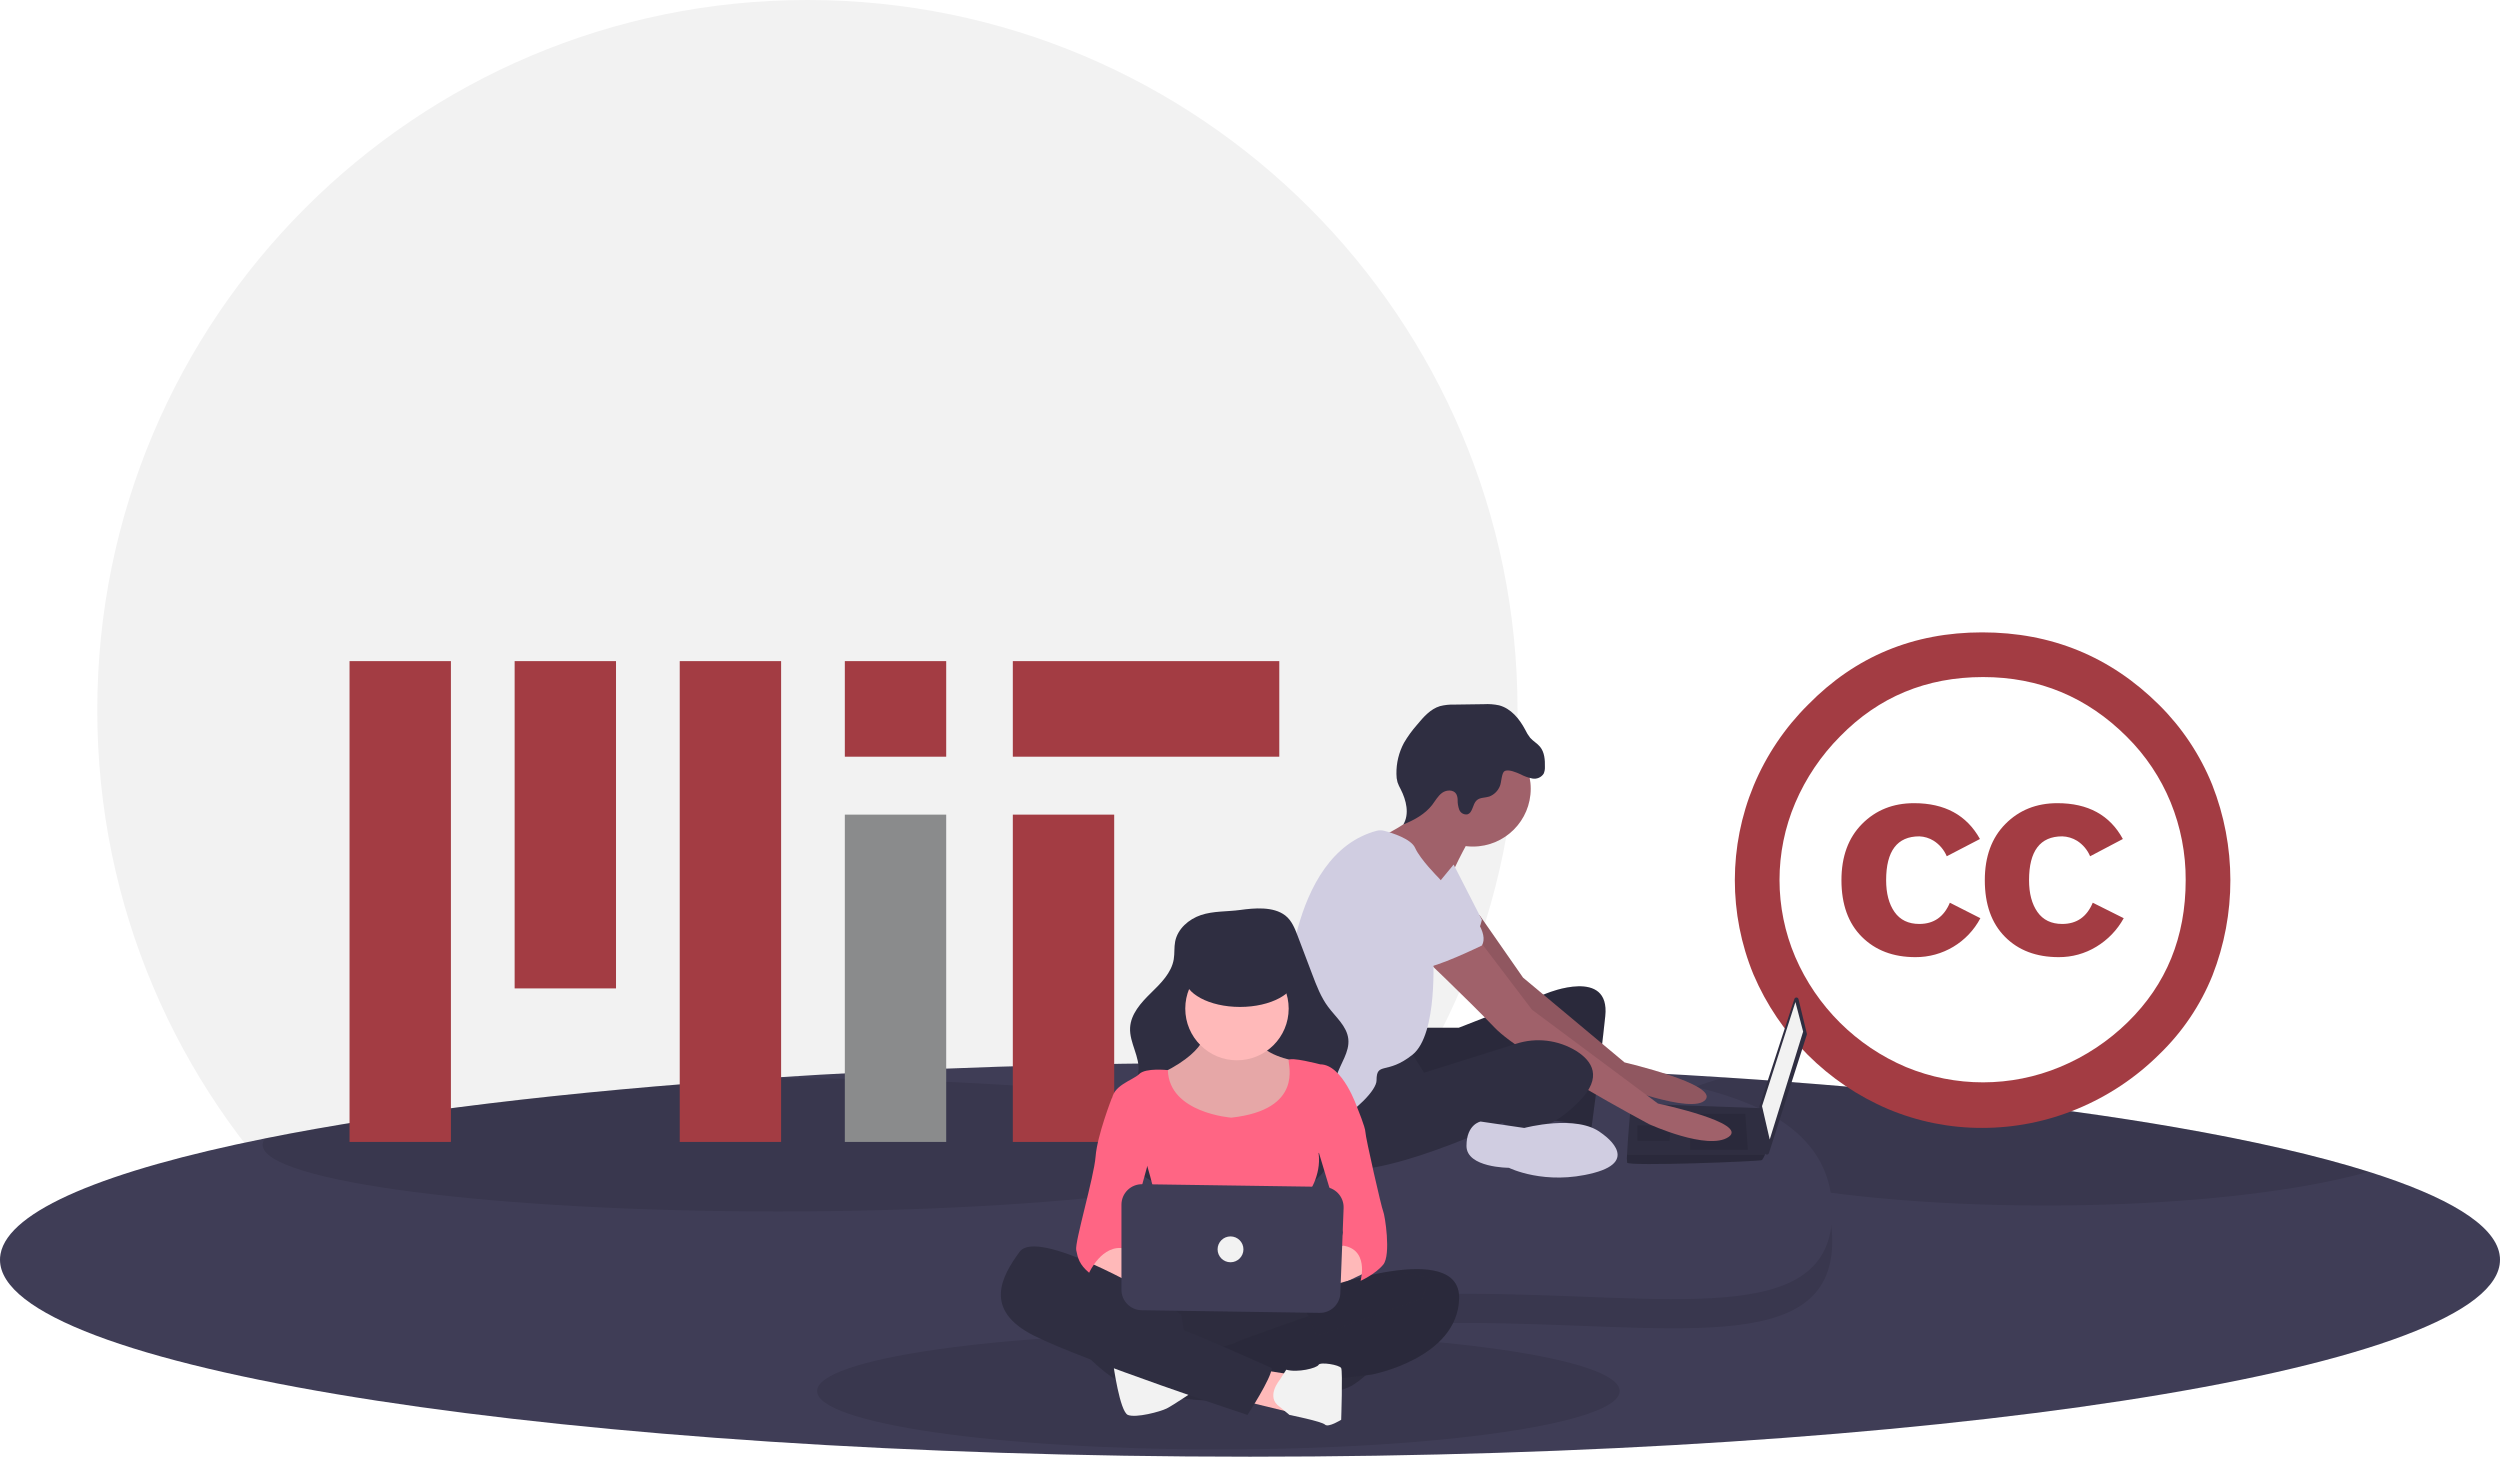
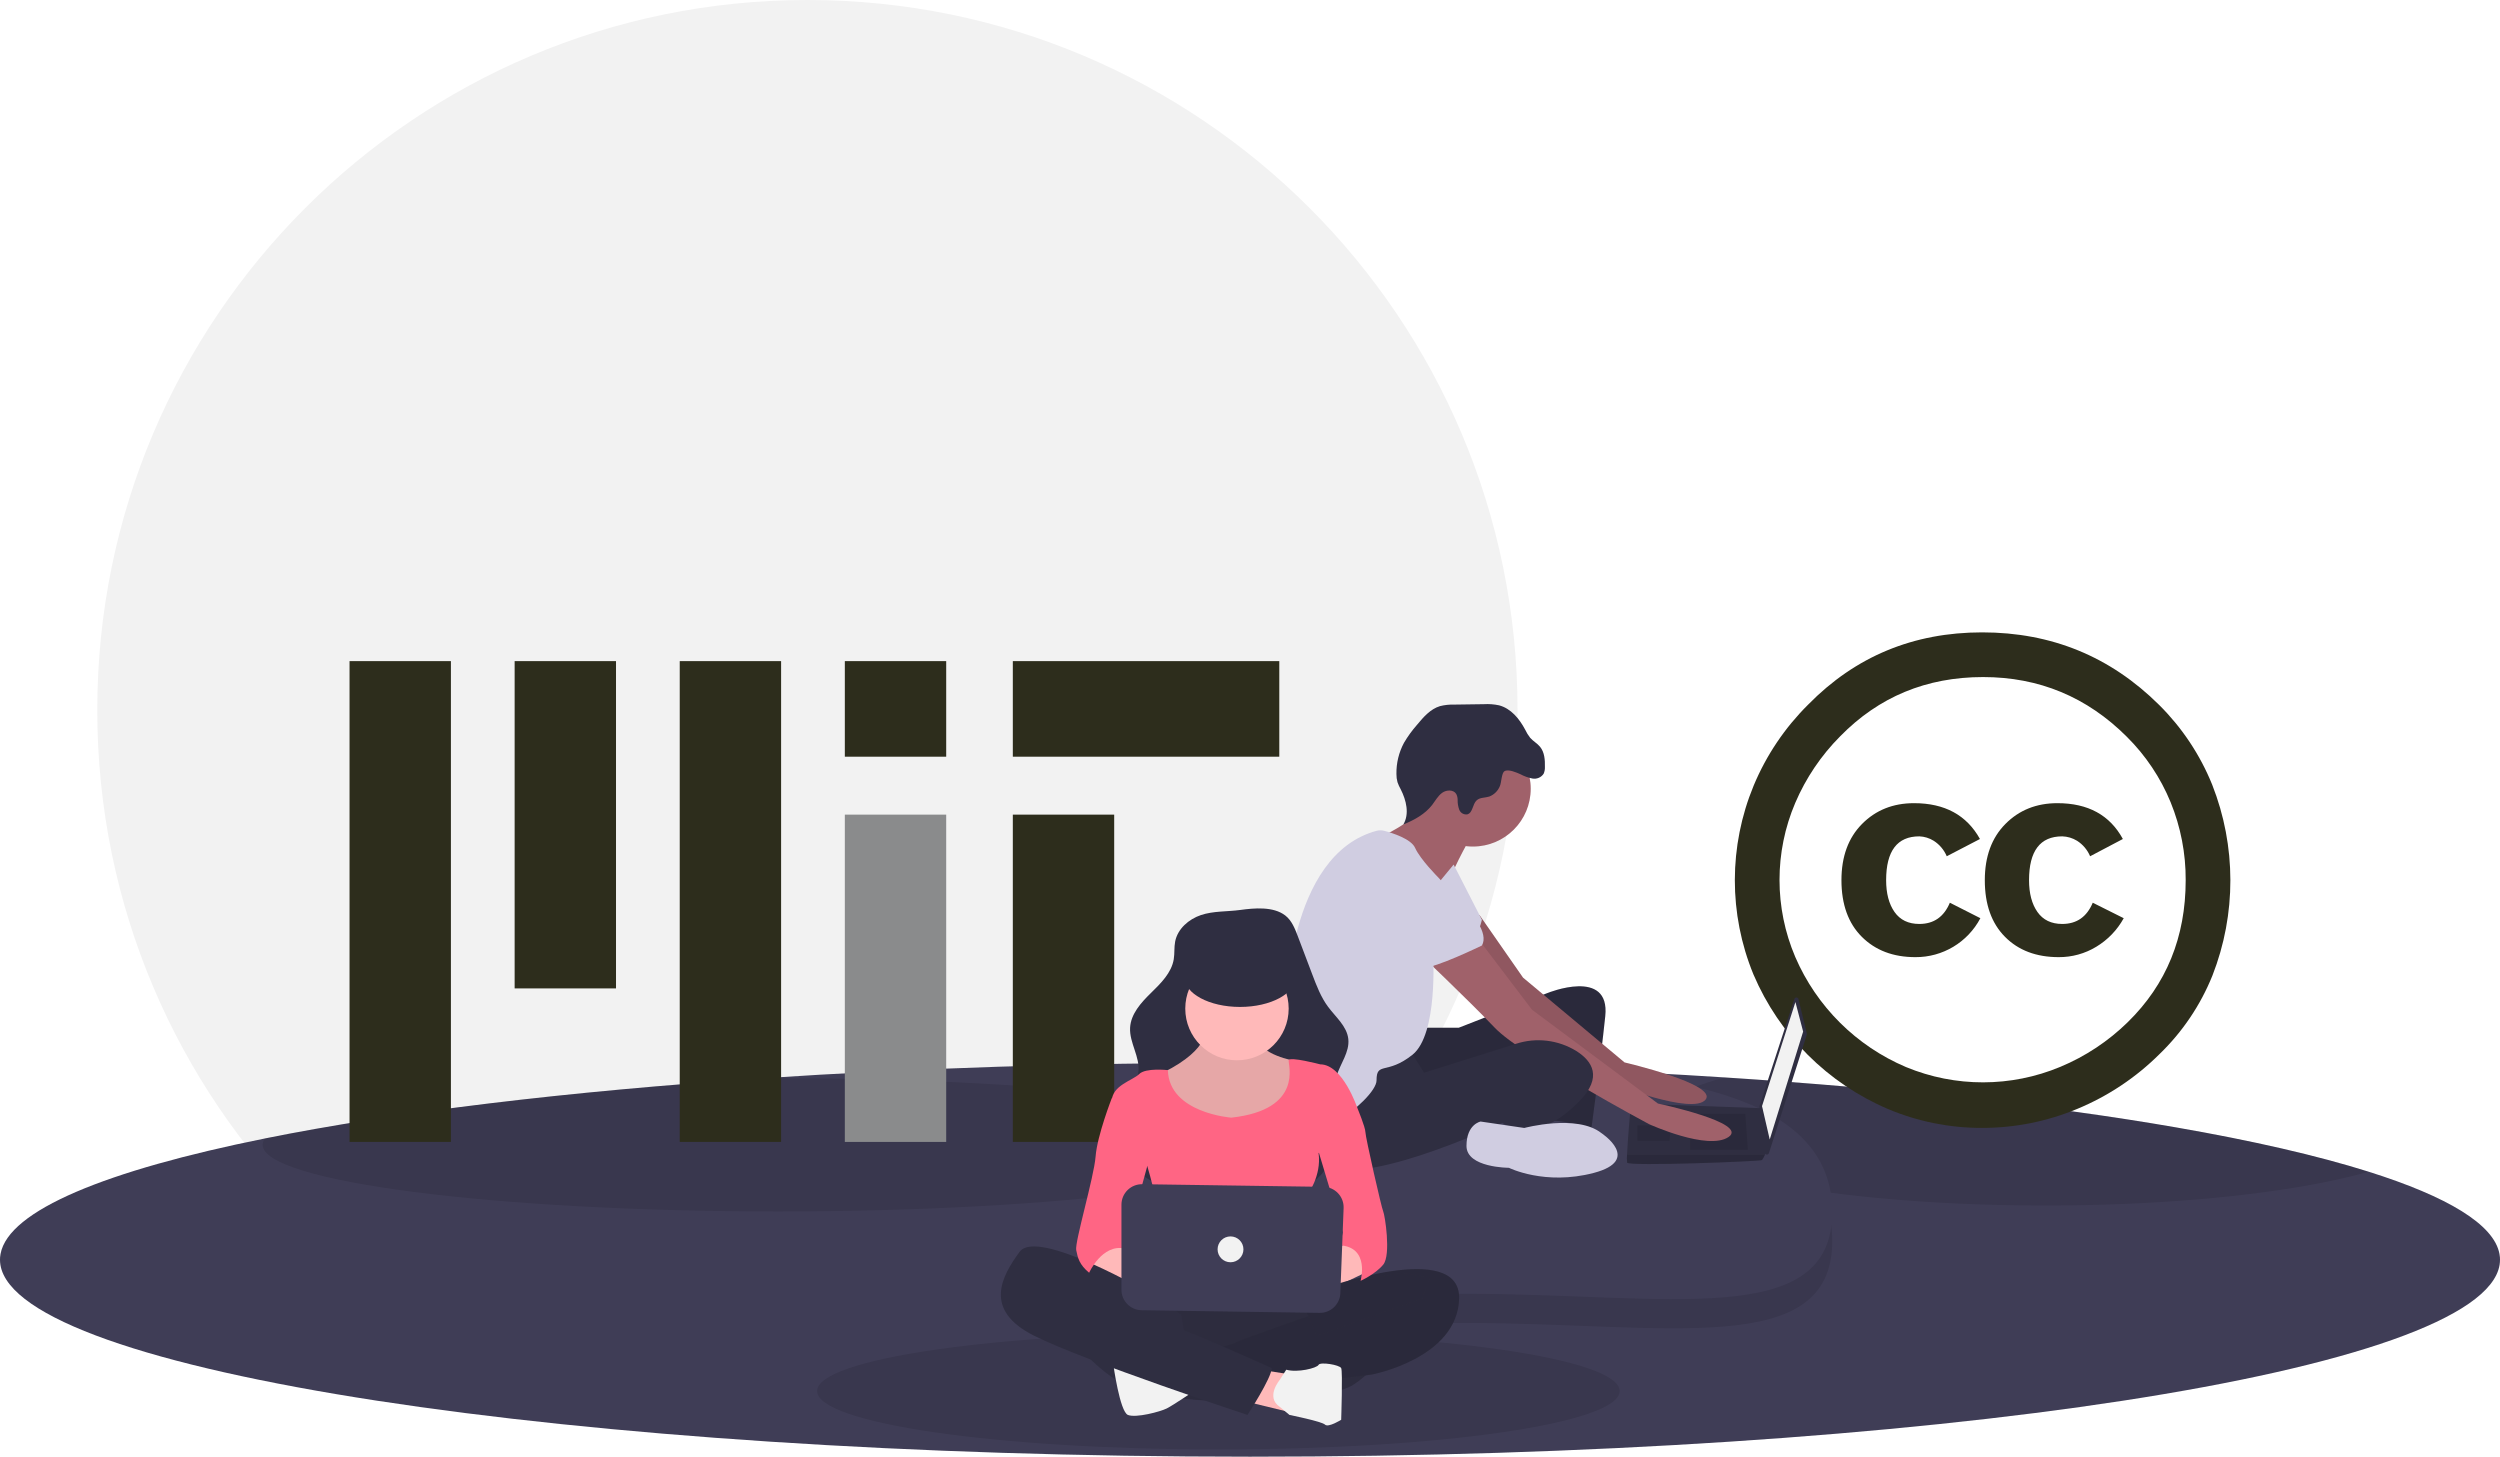
<svg xmlns="http://www.w3.org/2000/svg" id="a58ef234-55dd-4456-b368-278f056cc5c7" data-name="Layer 1" width="1028" height="598.997" viewBox="0 0 1028 598.997">
  <circle cx="332.005" cy="292.004" r="292.004" fill="#f2f2f2" />
  <path d="M1114,668.499a13.69,13.69,0,0,1-.17,2.12c-7.14,43.76-234.46,78.88-513.83,78.88s-506.69-35.12-513.83-78.88a13.675,13.675,0,0,1-.17-2.12c0-.2,0-.41.02-.61,0-.11.01-.21.01-.32a.489.489,0,0,0,.01-.12c.04-.45.1-.88.18-1.32,3.26-17.89,43.35-34.33,108.74-47.5,53.48-10.77,123.89-19.36,204.93-24.76,61.5-4.1,129.12-6.37,200.11-6.37,57.12,0,112.06,1.47,163.38,4.17h.02q16.11.855,31.74,1.87c71.33,4.62,134.63,11.69,185.63,20.54,31.37,5.45,58.1,11.58,79.19,18.22h.01c32.46,10.23,51.6,21.7,53.81,33.83.08.44.14.87.18,1.32a.487.487,0,0,0,.01.12c0,.11.01.21.01.32C1114,668.089,1114,668.299,1114,668.499Z" transform="translate(-86 -150.5013)" fill="#3f3d56" />
  <ellipse cx="501" cy="571.997" rx="165" ry="24" opacity="0.1" />
  <path d="M1059.96,632.299c-5.77,1.65-12.27,3.18-19.4,4.58-29.36,5.78-69.42,9.33-113.53,9.33-49.28,0-93.45-4.43-123.38-11.44-24.84-5.82-39.88-13.39-39.88-21.7,0-7.3,11.64-14.06,31.37-19.53,71.33,4.62,134.63,11.69,185.63,20.54C1012.14,619.529,1038.87,625.659,1059.96,632.299Z" transform="translate(-86 -150.5013)" opacity="0.1" />
  <path d="M618,621.249c0,15.13-94.92,27.4-212,27.4s-212-12.27-212-27.4a4.372,4.372,0,0,1,.96-2.62c53.48-10.77,123.89-19.36,204.93-24.76q3.045-.015,6.11-.01C523.08,593.859,618,606.119,618,621.249Z" transform="translate(-86 -150.5013)" opacity="0.1" />
-   <rect x="416.472" y="334.975" width="41.685" height="134.584" fill="#a33c43" />
-   <rect x="279.506" y="271.851" width="41.685" height="197.708" fill="#a33c43" />
-   <rect x="143.73" y="271.851" width="41.685" height="197.708" fill="#a33c43" />
-   <rect x="211.618" y="271.851" width="41.685" height="134.584" fill="#a33c43" />
-   <rect x="347.393" y="271.851" width="41.685" height="39.303" fill="#a33c43" />
+   <rect x="416.472" y="334.975" width="41.685" height="134.584" fill="#2d2d1c" />
+   <rect x="279.506" y="271.851" width="41.685" height="197.708" fill="#2d2d1c" />
+   <rect x="143.73" y="271.851" width="41.685" height="197.708" fill="#2d2d1c" />
+   <rect x="211.618" y="271.851" width="41.685" height="134.584" fill="#2d2d1c" />
+   <rect x="347.393" y="271.851" width="41.685" height="39.303" fill="#2d2d1c" />
  <rect x="347.393" y="334.975" width="41.685" height="134.584" fill="#8a8b8c" />
-   <rect x="416.472" y="271.851" width="109.573" height="39.303" fill="#a33c43" />
-   <path d="M901.062,410.53q42.748,0,72.774,29.839A97.983,97.983,0,0,1,995.668,473.208a107.346,107.346,0,0,1,.096,78.409,93.533,93.533,0,0,1-21.739,32.294,104.704,104.704,0,0,1-33.841,22.561,101.425,101.425,0,0,1-39.114,7.823,99.015,99.015,0,0,1-38.662-7.734A104.845,104.845,0,0,1,807.007,551.165a101.764,101.764,0,0,1,.089-77.594A102.307,102.307,0,0,1,829.565,440.185Q858.674,410.537,901.062,410.53Zm.369,18.377q-34.93,0-58.768,24.379A87.595,87.595,0,0,0,824.197,480.668a80.789,80.789,0,0,0,0,63.311,86.249,86.249,0,0,0,45.577,45.31,82.687,82.687,0,0,0,63.41-.089,87.995,87.995,0,0,0,27.741-18.374q23.831-23.287,23.828-58.405a83.659,83.659,0,0,0-6.186-32.02,81.465,81.465,0,0,0-18.002-26.929Q935.989,428.909,901.431,428.908Zm-1.277,66.591-13.649,7.097a14.006,14.006,0,0,0-5.365-6.368,12.087,12.087,0,0,0-5.916-1.818q-13.64,0-13.646,18.011,0,8.186,3.454,13.095,3.458,4.914,10.192,4.916,8.916,0,12.557-8.733l12.551,6.368a29.99,29.99,0,0,1-26.745,16.012q-13.644,0-22.016-8.37-8.367-8.367-8.367-23.284,0-14.557,8.46-23.105,8.458-8.549,21.38-8.552Q891.97,480.757,900.155,495.498Zm58.765,0-13.465,7.097a13.992,13.992,0,0,0-5.368-6.368,12.373,12.373,0,0,0-6.094-1.818q-13.644,0-13.649,18.011,0,8.186,3.458,13.095,3.453,4.914,10.192,4.916,8.907,0,12.548-8.733l12.735,6.368a31.277,31.277,0,0,1-11.274,11.736,29.398,29.398,0,0,1-15.464,4.276q-13.831,0-22.099-8.37-8.291-8.367-8.284-23.284,0-14.557,8.463-23.105,8.453-8.549,21.373-8.552Q950.912,480.757,958.919,495.498Z" transform="translate(-86 -150.5013)" fill="#a33c43" />
+   <rect x="416.472" y="271.851" width="109.573" height="39.303" fill="#2d2d1c" />
+   <path d="M901.062,410.53q42.748,0,72.774,29.839A97.983,97.983,0,0,1,995.668,473.208a107.346,107.346,0,0,1,.096,78.409,93.533,93.533,0,0,1-21.739,32.294,104.704,104.704,0,0,1-33.841,22.561,101.425,101.425,0,0,1-39.114,7.823,99.015,99.015,0,0,1-38.662-7.734A104.845,104.845,0,0,1,807.007,551.165a101.764,101.764,0,0,1,.089-77.594A102.307,102.307,0,0,1,829.565,440.185Q858.674,410.537,901.062,410.53Zm.369,18.377q-34.93,0-58.768,24.379A87.595,87.595,0,0,0,824.197,480.668a80.789,80.789,0,0,0,0,63.311,86.249,86.249,0,0,0,45.577,45.31,82.687,82.687,0,0,0,63.41-.089,87.995,87.995,0,0,0,27.741-18.374q23.831-23.287,23.828-58.405a83.659,83.659,0,0,0-6.186-32.02,81.465,81.465,0,0,0-18.002-26.929Q935.989,428.909,901.431,428.908Zm-1.277,66.591-13.649,7.097a14.006,14.006,0,0,0-5.365-6.368,12.087,12.087,0,0,0-5.916-1.818q-13.64,0-13.646,18.011,0,8.186,3.454,13.095,3.458,4.914,10.192,4.916,8.916,0,12.557-8.733l12.551,6.368a29.99,29.99,0,0,1-26.745,16.012q-13.644,0-22.016-8.37-8.367-8.367-8.367-23.284,0-14.557,8.46-23.105,8.458-8.549,21.38-8.552Q891.97,480.757,900.155,495.498Zm58.765,0-13.465,7.097a13.992,13.992,0,0,0-5.368-6.368,12.373,12.373,0,0,0-6.094-1.818q-13.644,0-13.649,18.011,0,8.186,3.458,13.095,3.453,4.914,10.192,4.916,8.907,0,12.548-8.733l12.735,6.368a31.277,31.277,0,0,1-11.274,11.736,29.398,29.398,0,0,1-15.464,4.276q-13.831,0-22.099-8.37-8.291-8.367-8.284-23.284,0-14.557,8.463-23.105,8.453-8.549,21.373-8.552Q950.912,480.757,958.919,495.498Z" transform="translate(-86 -150.5013)" fill="#2d2d1c" />
  <path d="M839.417,660.837c0,48.737-67.934,33.663-151.113,33.663s-150.104,15.075-150.104-33.663,67.925-59.337,151.104-59.337S839.417,612.099,839.417,660.837Z" transform="translate(-86 -150.5013)" opacity="0.1" />
  <path d="M839.417,648.837c0,48.737-67.934,33.663-151.113,33.663s-150.104,15.075-150.104-33.663,67.925-59.337,151.104-59.337S839.417,600.099,839.417,648.837Z" transform="translate(-86 -150.5013)" fill="#3f3d56" />
  <path d="M825.542,561.343l3.434,14.164a.885.885,0,0,1-.017.478l-15.575,48.673a.885.885,0,0,1-1.722-.17l-2.155-18.961a.885.885,0,0,1,.038-.374l14.297-43.876A.885.885,0,0,1,825.542,561.343Z" transform="translate(-86 -150.5013)" fill="#2f2e41" />
  <polygon points="738.278 412.038 741.449 424.19 727.711 468.572 724.541 454.835 738.278 412.038" fill="#f2f2f2" />
  <path d="M755.064,628.584c.528,1.585,54.949-.528,55.477-1.057a11.469,11.469,0,0,0,1.162-2.113c.497-1.057.951-2.113.951-2.113l-2.113-17.108L756.649,604.279s-1.347,14.498-1.622,21.134A15.853,15.853,0,0,0,755.064,628.584Z" transform="translate(-86 -150.5013)" fill="#2f2e41" />
  <polygon points="717.673 458.005 718.729 472.799 694.953 472.799 694.953 458.005 717.673 458.005" opacity="0.1" />
  <polygon points="687.028 462.76 687.17 462.732 686.5 469.1 673.291 469.1 673.291 462.76 687.028 462.76" opacity="0.1" />
  <path d="M755.064,628.584c.528,1.585,54.949-.528,55.477-1.057a11.469,11.469,0,0,0,1.162-2.113H755.027A15.853,15.853,0,0,0,755.064,628.584Z" transform="translate(-86 -150.5013)" opacity="0.1" />
  <path d="M671.055,573.106h14.794l36.457-14.266s25.889-10.567,23.776,9.51S740.27,615.375,740.27,615.375s-11.624-5.284-17.964-3.698-2.113-32.23-2.113-32.23-51.779,24.833-56.534,21.663-5.812-25.361-5.812-25.361Z" transform="translate(-86 -150.5013)" fill="#2f2e41" />
  <path d="M671.055,573.106h14.794l36.457-14.266s25.889-10.567,23.776,9.51S740.27,615.375,740.27,615.375s-11.624-5.284-17.964-3.698-2.113-32.23-2.113-32.23-51.779,24.833-56.534,21.663-5.812-25.361-5.812-25.361Z" transform="translate(-86 -150.5013)" opacity="0.1" />
  <path d="M694.363,526.777l17.904,25.723,41.74,34.871s38.57,8.982,33.286,15.322-37.513-6.34-37.513-6.34S701.7,561.483,700.115,558.841s-19.021-27.474-19.021-27.474Z" transform="translate(-86 -150.5013)" fill="#a0616a" />
  <path d="M694.363,526.777l17.904,25.723,41.74,34.871s38.57,8.982,33.286,15.322-37.513-6.34-37.513-6.34S701.7,561.483,700.115,558.841s-19.021-27.474-19.021-27.474Z" transform="translate(-86 -150.5013)" opacity="0.1" />
  <circle cx="605.661" cy="324.331" r="23.776" fill="#a0616a" />
  <path d="M690.076,495.967s-7.925,13.737-9.51,21.134-23.776-14.794-23.776-14.794l-2.906-7.661s20.87-9.775,19.285-17.7S690.076,495.967,690.076,495.967Z" transform="translate(-86 -150.5013)" fill="#a0616a" />
  <path d="M683.736,506.005l11.624,22.719s-2.642,11.095-6.869,12.152-22.191-13.737-22.191-13.737Z" transform="translate(-86 -150.5013)" fill="#d0cde1" />
  <path d="M694.303,537.178l21.663,28.531,51.779,38.57s37.513,7.925,29.06,13.737-32.758-5.284-32.758-5.284-52.307-28.003-63.403-39.627-31.701-31.173-31.701-31.173Z" transform="translate(-86 -150.5013)" fill="#a0616a" />
  <path d="M665.244,581.56l6.34,10.039,37.839-11.905a29.751,29.751,0,0,1,24.771,2.989c6.604,4.161,10.831,10.765,1.321,20.54-19.021,19.549-31.701,8.982-31.701,8.982s-63.931,30.116-74.498,15.322-11.095-22.191-11.095-22.191S658.903,579.975,665.244,581.56Z" transform="translate(-86 -150.5013)" fill="#2f2e41" />
  <path d="M744.497,616.432s16.907,11.095-3.17,16.379-34.871-2.113-34.871-2.113-17.436,0-17.436-8.982,5.812-10.039,5.812-10.039l17.964,2.642S734.458,608.506,744.497,616.432Z" transform="translate(-86 -150.5013)" fill="#d0cde1" />
  <path d="M711.166,468.851a17.728,17.728,0,0,0,4.982,1.785,4.548,4.548,0,0,0,4.595-1.969,6.181,6.181,0,0,0,.522-2.795c.064-2.901-.146-6.038-1.985-8.283-1.17-1.429-2.878-2.33-4.089-3.724a17.598,17.598,0,0,1-2.067-3.378c-2.356-4.424-5.843-8.676-10.69-9.951a23.183,23.183,0,0,0-6.24-.477l-12.206.172a21.251,21.251,0,0,0-5.872.632c-3.929,1.188-6.789,4.492-9.409,7.651a47.851,47.851,0,0,0-5.396,7.448,26.133,26.133,0,0,0-3.098,12.804,11.98,11.98,0,0,0,.439,3.388,18.801,18.801,0,0,0,1.332,2.925c2.289,4.496,3.648,10.112,1.07,14.449,4.478-1.829,8.909-4.228,11.863-8.058,1.321-1.714,2.358-3.72,4.119-4.977s4.631-1.367,5.761.479a5.163,5.163,0,0,1,.583,2.418,11.084,11.084,0,0,0,.668,4.081,3.058,3.058,0,0,0,3.322,1.896c2.3-.648,2.08-4.179,3.852-5.782,1.346-1.218,3.422-.985,5.15-1.538a7.643,7.643,0,0,0,4.387-4.321c.655-1.468.645-5.31,1.884-6.105C706.194,466.625,709.726,468.21,711.166,468.851Z" transform="translate(-86 -150.5013)" fill="#2f2e41" />
  <path d="M651.996,492.139a6.271,6.271,0,0,1,3.264.008c3.392.911,10.995,3.321,12.625,6.989,2.113,4.755,9.51,12.152,9.51,12.152s10.039,10.039,7.925,16.907-10.039,14.794-10.039,14.794,2.113,32.758-8.454,41.212-14.794,2.642-14.794,10.567-32.758,32.758-39.098,17.436c0,0,3.17-28.531,2.113-38.57C614.008,563.741,615.533,502.011,651.996,492.139Z" transform="translate(-86 -150.5013)" fill="#d0cde1" />
  <path d="M668.942,505.477s32.23,23.776,26.418,33.815c0,0-19.549,9.51-23.776,8.982s-20.606-19.021-24.833-20.606S640.411,497.552,668.942,505.477Z" transform="translate(-86 -150.5013)" fill="#d0cde1" />
  <path d="M579.811,526.783c-5.013,1.693-9.554,5.652-10.58,10.843-.476,2.406-.184,4.907-.585,7.327-.929,5.612-5.334,9.897-9.396,13.878s-8.258,8.606-8.555,14.286c-.325,6.22,4.186,12.047,3.406,18.226-.907,7.179-8.489,11.831-10.364,18.82-1.252,4.667.282,9.694,2.805,13.815,4.809,7.852,13.028,13.183,21.781,16.041s18.075,3.459,27.282,3.556c11.211.117,23.383-.845,31.806-8.244a25.48,25.48,0,0,0,8.459-16.588c.8-8.571-2.777-17.426-.31-25.673,1.553-5.19,5.447-9.93,4.866-15.316-.568-5.266-5.168-8.999-8.323-13.253-2.946-3.972-4.734-8.663-6.486-13.288l-5.995-15.824c-1.178-3.111-2.473-6.382-5.099-8.424-4.917-3.822-12.822-3.071-18.572-2.283C590.619,525.412,584.94,525.051,579.811,526.783Z" transform="translate(-86 -150.5013)" fill="#2f2e41" />
  <path d="M581.688,572.877s2.657,8.637-17.274,18.602,1.993,20.595,1.993,20.595l23.253,5.315s23.917-3.322,26.575-7.308,7.308-17.274,5.979-19.267a31.061,31.061,0,0,0-3.322-3.986s-15.945-2.657-15.281-9.966S581.688,572.877,581.688,572.877Z" transform="translate(-86 -150.5013)" fill="#ffb9b9" />
  <path d="M581.688,572.877s2.657,8.637-17.274,18.602,1.993,20.595,1.993,20.595l23.253,5.315s23.917-3.322,26.575-7.308,7.308-17.274,5.979-19.267a31.061,31.061,0,0,0-3.322-3.986s-15.945-2.657-15.281-9.966S581.688,572.877,581.688,572.877Z" transform="translate(-86 -150.5013)" opacity="0.1" />
  <circle cx="508.643" cy="414.736" r="21.26" fill="#ffb9b9" />
  <path d="M592.318,610.082s-25.604-1.872-26.089-19.539c0,0-9.122-1.057-11.78,1.601s-11.294,4.651-11.294,11.294,14.616,26.575,14.616,26.575,7.972,26.575,4.651,31.225-3.986,16.609-3.986,16.609,33.218-2.657,38.533,0,26.575,2.657,27.904,0-1.329-35.876-1.329-35.876,5.979-7.972,4.651-17.274L644.139,606.096s-5.979-17.938-15.281-17.938c0,0-12.623-3.322-12.955-1.661S622.215,606.76,592.318,610.082Z" transform="translate(-86 -150.5013)" fill="#ff6584" />
  <path d="M532.525,668.547s5.979,9.301,21.26,11.294,17.938-3.322,16.609-4.651-17.274-7.308-17.274-7.308l-9.301-7.308Z" transform="translate(-86 -150.5013)" fill="#ffb9b9" />
  <path d="M641.481,660.574l-17.274,9.966s-22.589-1.329-13.952,5.315,24.582,3.986,24.582,3.986l15.281-7.308Z" transform="translate(-86 -150.5013)" fill="#ffb9b9" />
  <path d="M555.113,677.848s-15.945,39.198,3.322,45.177,72.416,4.651,84.375-3.322,15.281-18.602,13.287-21.924-15.281-12.623-24.582-13.287S555.113,677.848,555.113,677.848Z" transform="translate(-86 -150.5013)" fill="#2f2e41" />
  <path d="M555.113,677.848s-15.945,39.198,3.322,45.177,72.416,4.651,84.375-3.322,15.281-18.602,13.287-21.924-15.281-12.623-24.582-13.287S555.113,677.848,555.113,677.848Z" transform="translate(-86 -150.5013)" opacity="0.05" />
  <path d="M630.378,680.283s56.281-20.373,55.617,4.208-35.876,31.225-35.876,31.225l-10.63,1.329-58.465,1.993s1.993-10.63-2.657-11.959c0,0,15.281-3.986,15.945-4.651s38.533-13.952,41.191-14.616,10.63-5.979,16.609-5.315c0,0,6.644-5.315,13.952-3.986l-20.595,1.329Z" transform="translate(-86 -150.5013)" fill="#2f2e41" />
  <path d="M630.378,680.283s56.281-20.373,55.617,4.208-35.876,31.225-35.876,31.225l-10.63,1.329-58.465,1.993s1.993-10.63-2.657-11.959c0,0,15.281-3.986,15.945-4.651s38.533-13.952,41.191-14.616,10.63-5.979,16.609-5.315c0,0,6.644-5.315,13.952-3.986l-20.595,1.329Z" transform="translate(-86 -150.5013)" opacity="0.1" />
  <polygon points="534.434 533.081 541.53 549.271 584.714 533.99 588.036 525.354 576.741 523.36 554.035 527.347 544.187 530.004 534.434 533.081" fill="#2f2e41" />
  <polygon points="534.434 533.081 541.53 549.271 584.714 533.99 588.036 525.354 576.741 523.36 554.035 527.347 544.187 530.004 534.434 533.081" opacity="0.1" />
  <path d="M528.538,703.094s12.623,15.945,27.239,19.931,22.589-1.329,22.589-1.329L573.716,703.094l-1.993-11.959L563.086,685.156l-17.274-7.972-20.595-6.644s-8.637-1.329-8.637,0,7.972,21.26,7.972,21.26Z" transform="translate(-86 -150.5013)" fill="#2f2e41" />
  <path d="M543.819,711.731s2.657,19.267,5.979,20.595,13.287-1.329,15.945-2.657,11.691-7.459,11.691-7.459S545.812,710.402,543.819,711.731Z" transform="translate(-86 -150.5013)" fill="#f2f2f2" />
  <polygon points="518.277 563.223 530.9 565.216 529.571 580.496 511.964 576.22 518.277 563.223" fill="#ffb9b9" />
  <path d="M612.186,717.977s-5.916,7.042.063,11.028l3.986,3.322s13.287,2.657,14.616,3.986,6.644-1.993,6.644-1.993.664-19.931,0-21.26-8.637-2.657-9.301-1.329-8.637,3.322-13.287,1.993Z" transform="translate(-86 -150.5013)" fill="#f2f2f2" />
  <path d="M559.099,682.499s-46.506-27.239-53.814-17.274-15.281,23.917,5.979,34.547,87.697,32.554,87.697,32.554,9.966-15.281,9.966-19.267c0,0-35.212-15.945-41.191-17.274s-29.897-16.609-33.219-17.938-7.972-5.315-7.972-5.315Z" transform="translate(-86 -150.5013)" fill="#2f2e41" />
  <path d="M545.812,600.117l-2.657,1.993s-5.979,15.281-6.644,23.917-8.637,35.212-7.972,38.533,1.329,5.979,5.315,9.301c0,0,5.315-11.959,14.616-9.966l11.294-41.191Z" transform="translate(-86 -150.5013)" fill="#ff6584" />
  <path d="M638.824,600.117l5.315,5.979s3.322,7.972,3.322,9.966,6.644,31.225,7.308,32.554,3.322,17.938,0,21.924-9.301,6.644-9.301,6.644,3.986-13.952-8.637-14.616l1.329-5.315-11.959-39.862Z" transform="translate(-86 -150.5013)" fill="#ff6584" />
  <path d="M547.141,645.858v34.995a8.413,8.413,0,0,0,8.289,8.413l73.185,1.084a8.413,8.413,0,0,0,8.532-8.089l1.346-34.999a8.413,8.413,0,0,0-8.285-8.736l-74.531-1.08A8.413,8.413,0,0,0,547.141,645.858Z" transform="translate(-86 -150.5013)" fill="#3f3d56" />
  <ellipse cx="509.89" cy="401.732" rx="22.884" ry="12.322" fill="#2f2e41" />
  <circle cx="505.986" cy="513.727" r="5.315" fill="#f2f2f2" />
</svg>
